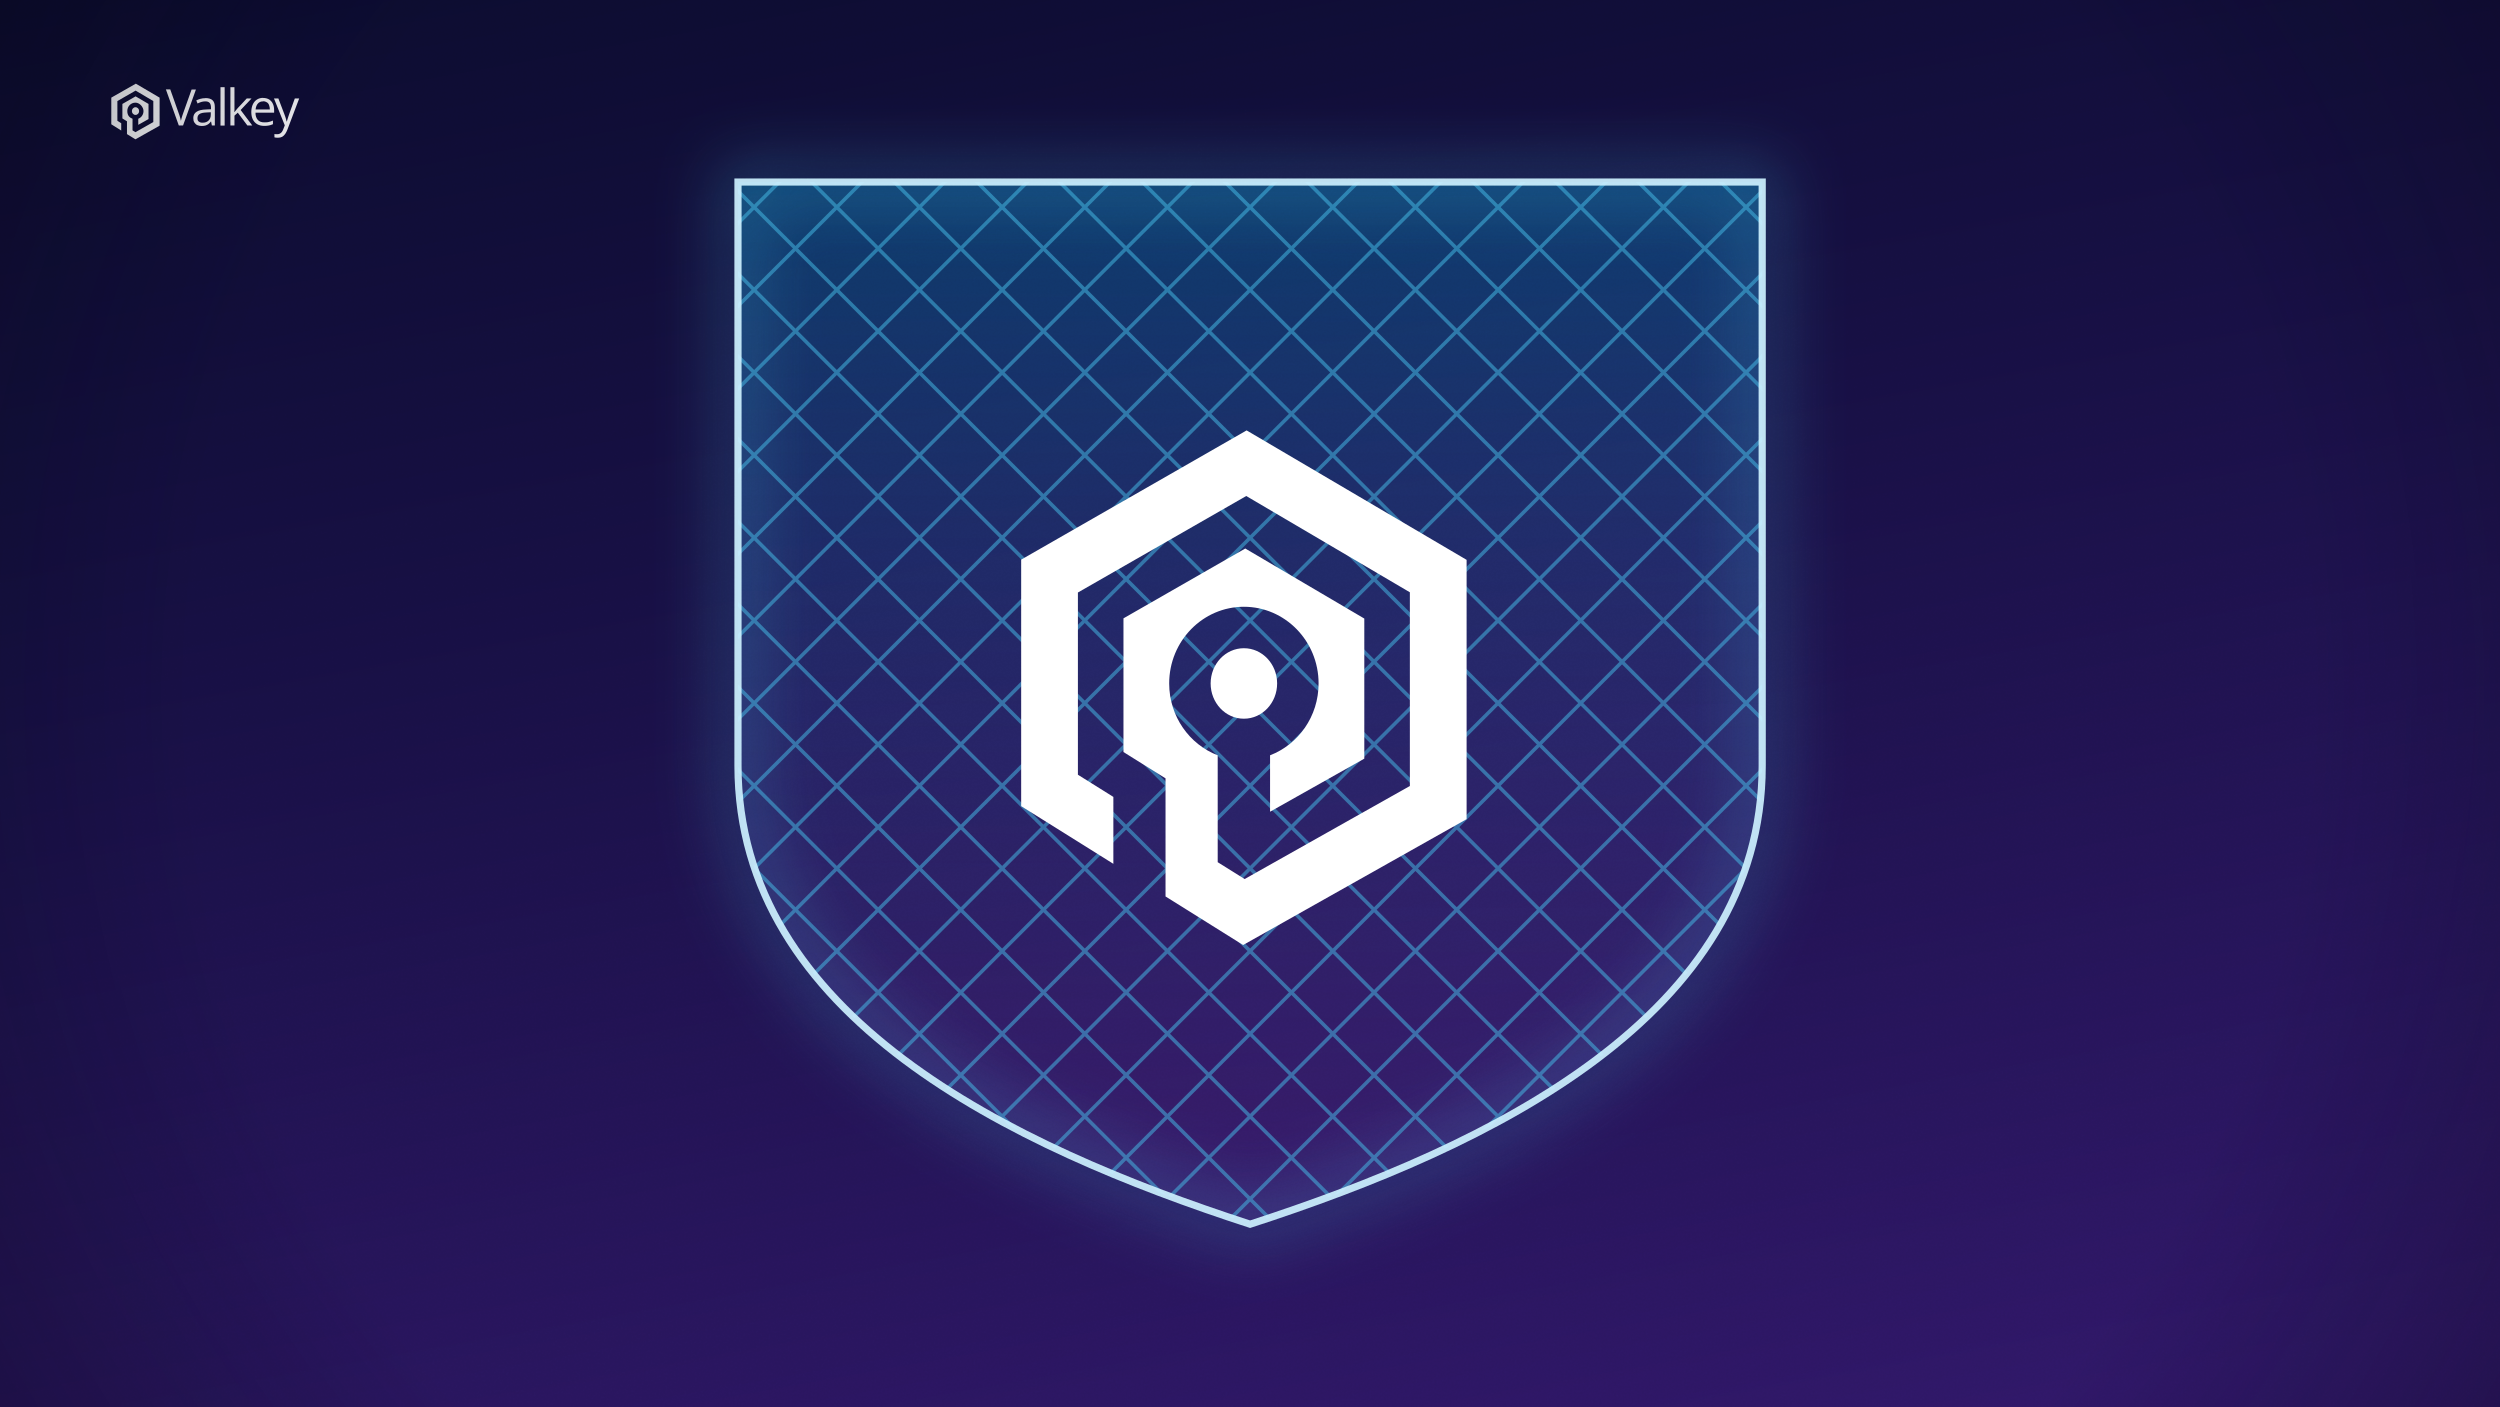
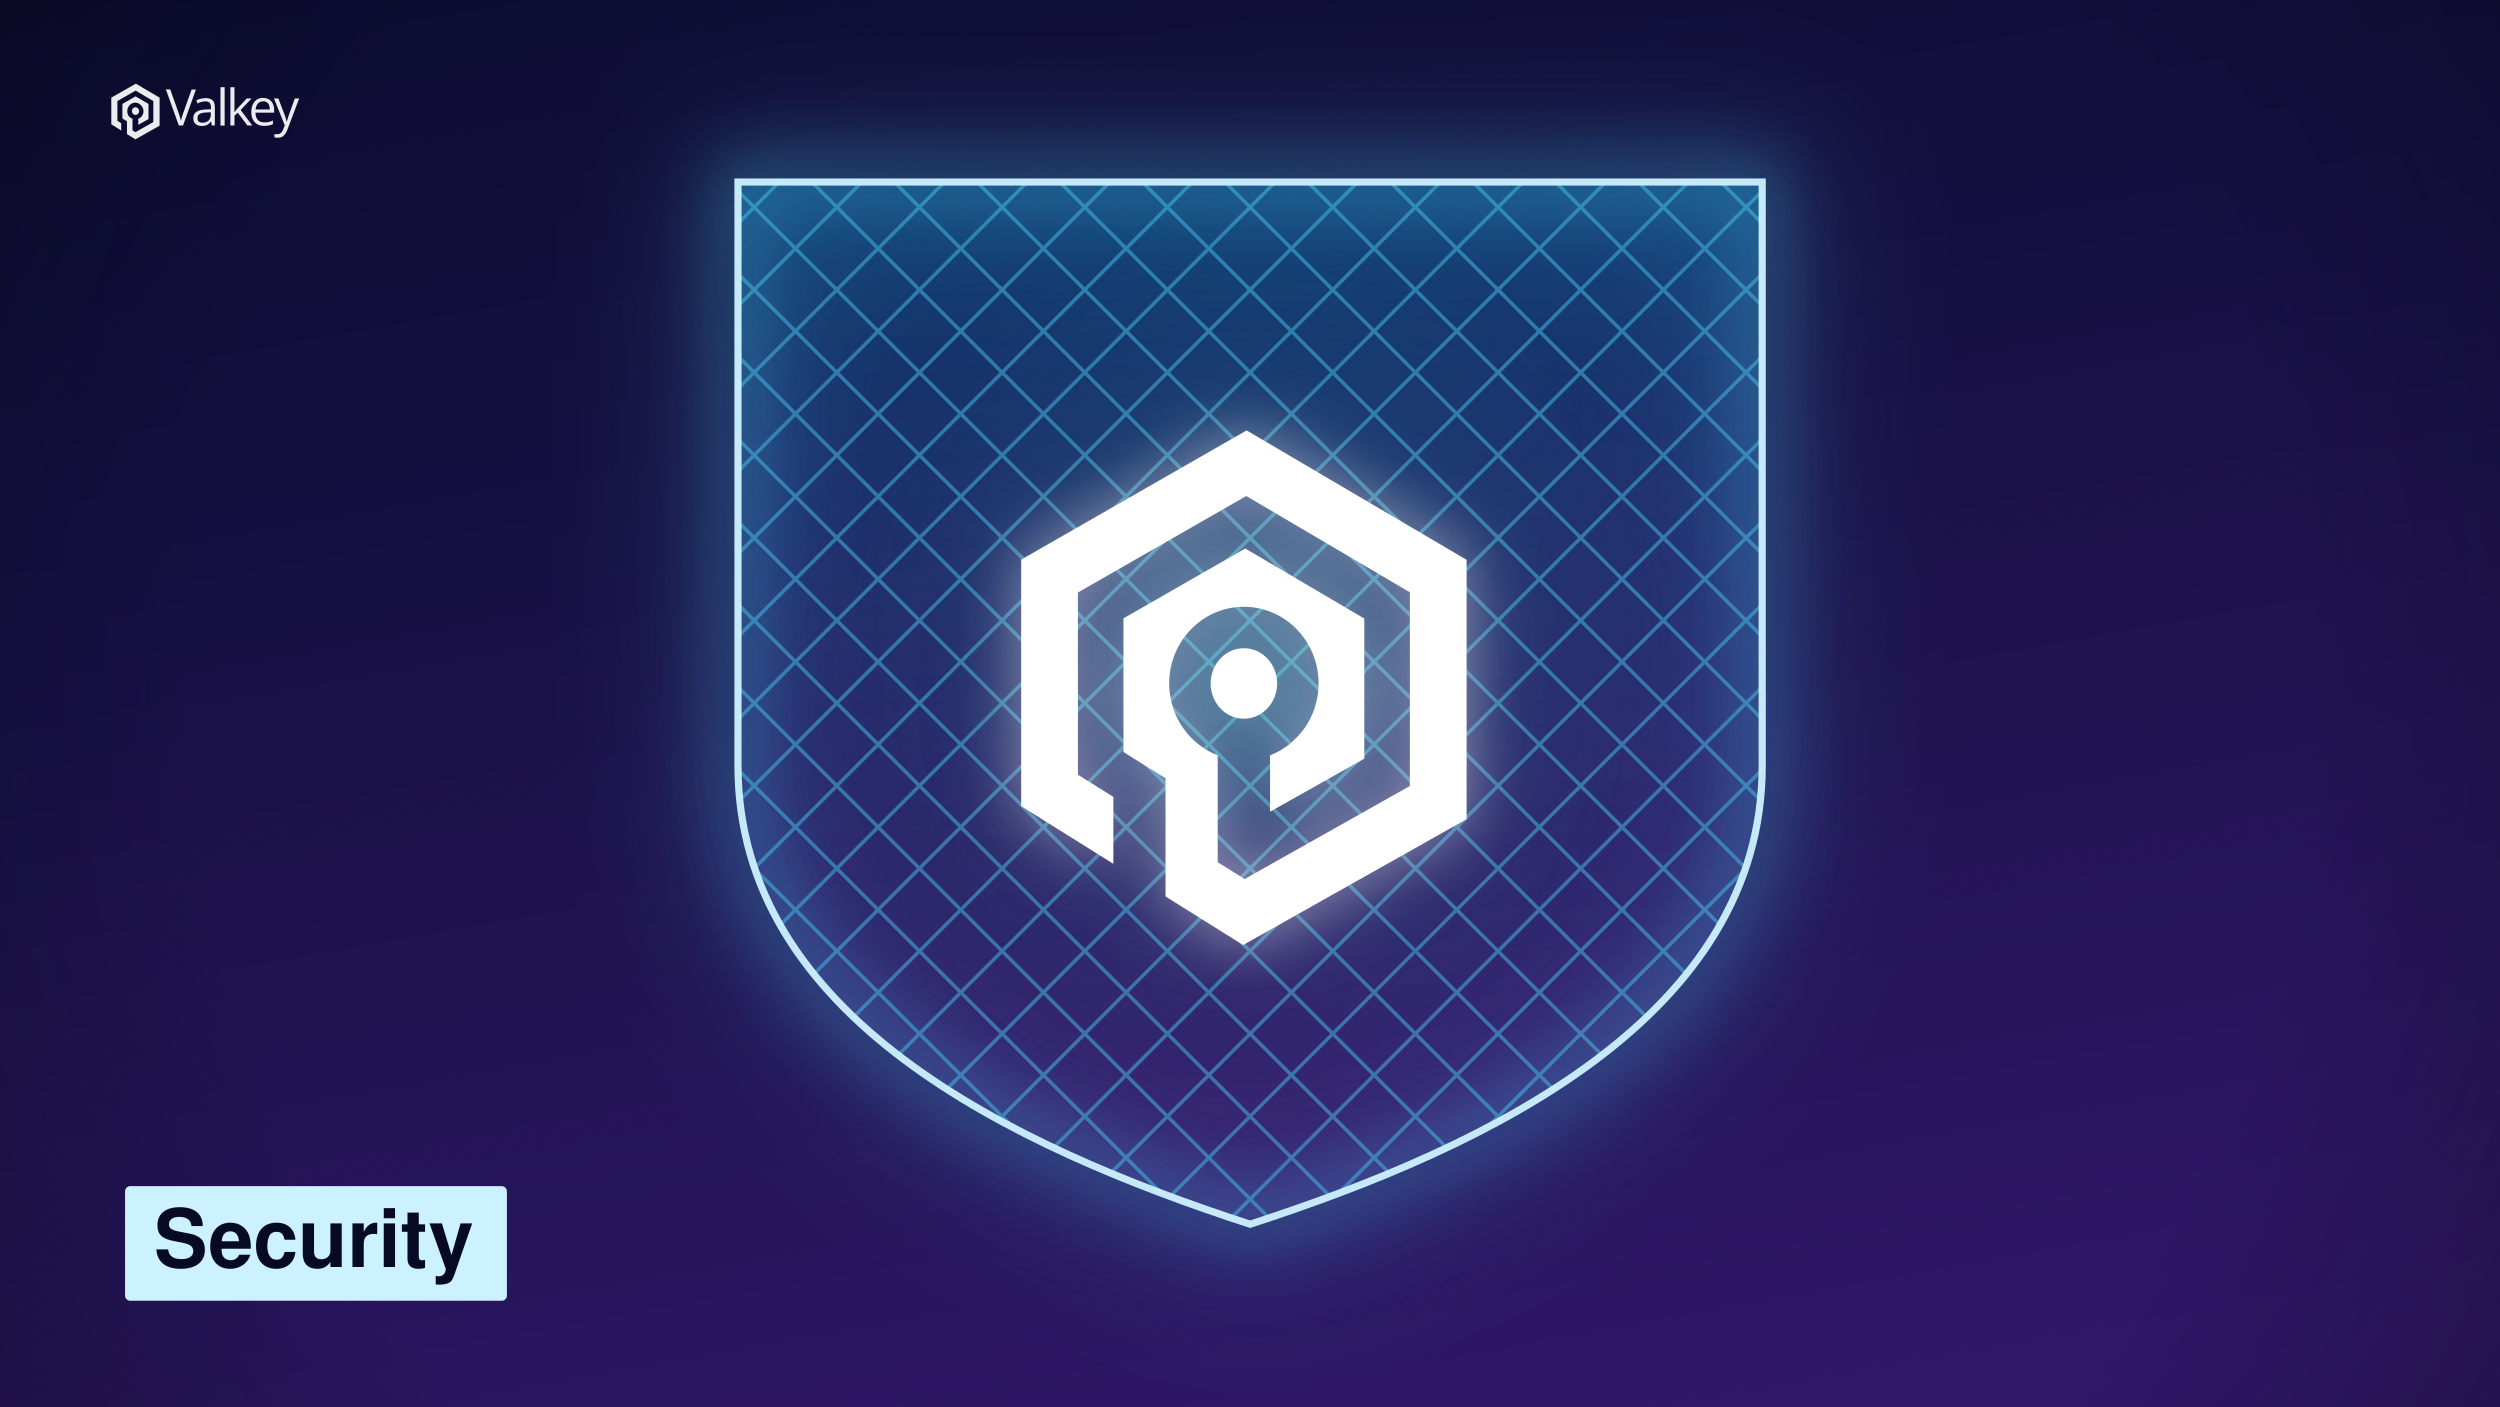
<svg xmlns="http://www.w3.org/2000/svg" width="1920" height="1080" viewBox="264.3 153.7 1391.3 782.6">
  <defs>
    <linearGradient id="sky" x1="0" y1="0" x2="0.32" y2="1">
      <stop offset="0" stop-color="#060A24" />
      <stop offset="0.48" stop-color="#171043" />
      <stop offset="1" stop-color="#301868" />
    </linearGradient>
-     <radialGradient id="focus" gradientUnits="userSpaceOnUse" cx="960" cy="540" r="900">
-       <stop offset="0" stop-color="#00A3E0" stop-opacity="0.42" />
-       <stop offset="0.35" stop-color="#963CBD" stop-opacity="0.20" />
-       <stop offset="1" stop-color="#963CBD" stop-opacity="0" />
-     </radialGradient>
    <radialGradient id="vignette" gradientUnits="userSpaceOnUse" cx="960" cy="540" r="1180">
      <stop offset="0.5" stop-color="#03040F" stop-opacity="0" />
      <stop offset="1" stop-color="#03040F" stop-opacity="0.8" />
    </radialGradient>
    <radialGradient id="scrim">
      <stop offset="0" stop-color="#060A24" stop-opacity="0.72" />
      <stop offset="0.6" stop-color="#060A24" stop-opacity="0.45" />
      <stop offset="1" stop-color="#060A24" stop-opacity="0" />
    </radialGradient>
    <filter id="grain" x="0" y="0" width="100%" height="100%">
      <feTurbulence type="fractalNoise" baseFrequency="0.85" numOctaves="4" stitchTiles="stitch" />
      <feColorMatrix type="saturate" values="0" />
    </filter>
    <radialGradient id="h-cyan">
      <stop offset="0" stop-color="#46BDE9" stop-opacity="0.75" />
      <stop offset="0.4" stop-color="#46BDE9" stop-opacity="0.22" />
      <stop offset="1" stop-color="#46BDE9" stop-opacity="0" />
    </radialGradient>
    <radialGradient id="h-ice">
      <stop offset="0" stop-color="#CCF1FF" stop-opacity="0.75" />
      <stop offset="0.4" stop-color="#CCF1FF" stop-opacity="0.22" />
      <stop offset="1" stop-color="#CCF1FF" stop-opacity="0" />
    </radialGradient>
    <radialGradient id="h-mint">
      <stop offset="0" stop-color="#2CD5C4" stop-opacity="0.75" />
      <stop offset="0.4" stop-color="#2CD5C4" stop-opacity="0.22" />
      <stop offset="1" stop-color="#2CD5C4" stop-opacity="0" />
    </radialGradient>
    <radialGradient id="h-coral">
      <stop offset="0" stop-color="#F65275" stop-opacity="0.75" />
      <stop offset="0.4" stop-color="#F65275" stop-opacity="0.22" />
      <stop offset="1" stop-color="#F65275" stop-opacity="0" />
    </radialGradient>
    <radialGradient id="h-violet">
      <stop offset="0" stop-color="#963CBD" stop-opacity="0.75" />
      <stop offset="0.4" stop-color="#963CBD" stop-opacity="0.22" />
      <stop offset="1" stop-color="#963CBD" stop-opacity="0" />
    </radialGradient>
    <radialGradient id="h-gold">
      <stop offset="0" stop-color="#FFB81C" stop-opacity="0.75" />
      <stop offset="0.4" stop-color="#FFB81C" stop-opacity="0.22" />
      <stop offset="1" stop-color="#FFB81C" stop-opacity="0" />
    </radialGradient>
    <filter id="blur3" x="-70%" y="-70%" width="240%" height="240%">
      <feGaussianBlur stdDeviation="3" />
    </filter>
    <filter id="blur8" x="-70%" y="-70%" width="240%" height="240%">
      <feGaussianBlur stdDeviation="8" />
    </filter>
    <filter id="blur18" x="-70%" y="-70%" width="240%" height="240%">
      <feGaussianBlur stdDeviation="18" />
    </filter>
    <filter id="blur40" x="-70%" y="-70%" width="240%" height="240%">
      <feGaussianBlur stdDeviation="40" />
    </filter>
  </defs>
  <rect width="1920" height="1080" fill="url(#sky)" />
  <clipPath id="shieldClean">
    <path d="M 675 255 L 1245 255 L 1245 579.8 C 1245 719 1094 791.5 960 835 C 826.1 791.5 675 719 675 579.8 Z" />
  </clipPath>
  <linearGradient id="shieldCleanFill" x1="0" y1="0" x2="0" y2="1">
    <stop offset="0" stop-color="#00A3E0" stop-opacity="0.3" />
    <stop offset="1" stop-color="#963CBD" stop-opacity="0.12" />
  </linearGradient>
  <g clip-path="url(#shieldClean)">
    <path d="M 675 255 L 1245 255 L 1245 579.8 C 1245 719 1094 791.5 960 835 C 826.1 791.5 675 719 675 579.8 Z" fill="url(#shieldCleanFill)" />
    <g opacity="0.5">
      <line x1="-720" y1="245" x2="-120" y2="845" stroke="#46BDE9" stroke-width="2" />
      <line x1="-120" y1="245" x2="-720" y2="845" stroke="#46BDE9" stroke-width="2" />
      <line x1="-674" y1="245" x2="-74" y2="845" stroke="#46BDE9" stroke-width="2" />
      <line x1="-74" y1="245" x2="-674" y2="845" stroke="#46BDE9" stroke-width="2" />
      <line x1="-628" y1="245" x2="-28" y2="845" stroke="#46BDE9" stroke-width="2" />
      <line x1="-28" y1="245" x2="-628" y2="845" stroke="#46BDE9" stroke-width="2" />
      <line x1="-582" y1="245" x2="18" y2="845" stroke="#46BDE9" stroke-width="2" />
      <line x1="18" y1="245" x2="-582" y2="845" stroke="#46BDE9" stroke-width="2" />
      <line x1="-536" y1="245" x2="64" y2="845" stroke="#46BDE9" stroke-width="2" />
      <line x1="64" y1="245" x2="-536" y2="845" stroke="#46BDE9" stroke-width="2" />
      <line x1="-490" y1="245" x2="110" y2="845" stroke="#46BDE9" stroke-width="2" />
      <line x1="110" y1="245" x2="-490" y2="845" stroke="#46BDE9" stroke-width="2" />
      <line x1="-444" y1="245" x2="156" y2="845" stroke="#46BDE9" stroke-width="2" />
      <line x1="156" y1="245" x2="-444" y2="845" stroke="#46BDE9" stroke-width="2" />
      <line x1="-398" y1="245" x2="202" y2="845" stroke="#46BDE9" stroke-width="2" />
      <line x1="202" y1="245" x2="-398" y2="845" stroke="#46BDE9" stroke-width="2" />
      <line x1="-352" y1="245" x2="248" y2="845" stroke="#46BDE9" stroke-width="2" />
      <line x1="248" y1="245" x2="-352" y2="845" stroke="#46BDE9" stroke-width="2" />
      <line x1="-306" y1="245" x2="294" y2="845" stroke="#46BDE9" stroke-width="2" />
      <line x1="294" y1="245" x2="-306" y2="845" stroke="#46BDE9" stroke-width="2" />
      <line x1="-260" y1="245" x2="340" y2="845" stroke="#46BDE9" stroke-width="2" />
      <line x1="340" y1="245" x2="-260" y2="845" stroke="#46BDE9" stroke-width="2" />
      <line x1="-214" y1="245" x2="386" y2="845" stroke="#46BDE9" stroke-width="2" />
      <line x1="386" y1="245" x2="-214" y2="845" stroke="#46BDE9" stroke-width="2" />
      <line x1="-168" y1="245" x2="432" y2="845" stroke="#46BDE9" stroke-width="2" />
      <line x1="432" y1="245" x2="-168" y2="845" stroke="#46BDE9" stroke-width="2" />
      <line x1="-122" y1="245" x2="478" y2="845" stroke="#46BDE9" stroke-width="2" />
      <line x1="478" y1="245" x2="-122" y2="845" stroke="#46BDE9" stroke-width="2" />
      <line x1="-76" y1="245" x2="524" y2="845" stroke="#46BDE9" stroke-width="2" />
      <line x1="524" y1="245" x2="-76" y2="845" stroke="#46BDE9" stroke-width="2" />
      <line x1="-30" y1="245" x2="570" y2="845" stroke="#46BDE9" stroke-width="2" />
      <line x1="570" y1="245" x2="-30" y2="845" stroke="#46BDE9" stroke-width="2" />
      <line x1="16" y1="245" x2="616" y2="845" stroke="#46BDE9" stroke-width="2" />
      <line x1="616" y1="245" x2="16" y2="845" stroke="#46BDE9" stroke-width="2" />
      <line x1="62" y1="245" x2="662" y2="845" stroke="#46BDE9" stroke-width="2" />
      <line x1="662" y1="245" x2="62" y2="845" stroke="#46BDE9" stroke-width="2" />
      <line x1="108" y1="245" x2="708" y2="845" stroke="#46BDE9" stroke-width="2" />
      <line x1="708" y1="245" x2="108" y2="845" stroke="#46BDE9" stroke-width="2" />
      <line x1="154" y1="245" x2="754" y2="845" stroke="#46BDE9" stroke-width="2" />
      <line x1="754" y1="245" x2="154" y2="845" stroke="#46BDE9" stroke-width="2" />
      <line x1="200" y1="245" x2="800" y2="845" stroke="#46BDE9" stroke-width="2" />
      <line x1="800" y1="245" x2="200" y2="845" stroke="#46BDE9" stroke-width="2" />
      <line x1="246" y1="245" x2="846" y2="845" stroke="#46BDE9" stroke-width="2" />
      <line x1="846" y1="245" x2="246" y2="845" stroke="#46BDE9" stroke-width="2" />
      <line x1="292" y1="245" x2="892" y2="845" stroke="#46BDE9" stroke-width="2" />
      <line x1="892" y1="245" x2="292" y2="845" stroke="#46BDE9" stroke-width="2" />
      <line x1="338" y1="245" x2="938" y2="845" stroke="#46BDE9" stroke-width="2" />
      <line x1="938" y1="245" x2="338" y2="845" stroke="#46BDE9" stroke-width="2" />
      <line x1="384" y1="245" x2="984" y2="845" stroke="#46BDE9" stroke-width="2" />
      <line x1="984" y1="245" x2="384" y2="845" stroke="#46BDE9" stroke-width="2" />
      <line x1="430" y1="245" x2="1030" y2="845" stroke="#46BDE9" stroke-width="2" />
      <line x1="1030" y1="245" x2="430" y2="845" stroke="#46BDE9" stroke-width="2" />
      <line x1="476" y1="245" x2="1076" y2="845" stroke="#46BDE9" stroke-width="2" />
      <line x1="1076" y1="245" x2="476" y2="845" stroke="#46BDE9" stroke-width="2" />
      <line x1="522" y1="245" x2="1122" y2="845" stroke="#46BDE9" stroke-width="2" />
      <line x1="1122" y1="245" x2="522" y2="845" stroke="#46BDE9" stroke-width="2" />
      <line x1="568" y1="245" x2="1168" y2="845" stroke="#46BDE9" stroke-width="2" />
      <line x1="1168" y1="245" x2="568" y2="845" stroke="#46BDE9" stroke-width="2" />
      <line x1="614" y1="245" x2="1214" y2="845" stroke="#46BDE9" stroke-width="2" />
      <line x1="1214" y1="245" x2="614" y2="845" stroke="#46BDE9" stroke-width="2" />
      <line x1="660" y1="245" x2="1260" y2="845" stroke="#46BDE9" stroke-width="2" />
      <line x1="1260" y1="245" x2="660" y2="845" stroke="#46BDE9" stroke-width="2" />
      <line x1="706" y1="245" x2="1306" y2="845" stroke="#46BDE9" stroke-width="2" />
      <line x1="1306" y1="245" x2="706" y2="845" stroke="#46BDE9" stroke-width="2" />
      <line x1="752" y1="245" x2="1352" y2="845" stroke="#46BDE9" stroke-width="2" />
      <line x1="1352" y1="245" x2="752" y2="845" stroke="#46BDE9" stroke-width="2" />
      <line x1="798" y1="245" x2="1398" y2="845" stroke="#46BDE9" stroke-width="2" />
      <line x1="1398" y1="245" x2="798" y2="845" stroke="#46BDE9" stroke-width="2" />
      <line x1="844" y1="245" x2="1444" y2="845" stroke="#46BDE9" stroke-width="2" />
      <line x1="1444" y1="245" x2="844" y2="845" stroke="#46BDE9" stroke-width="2" />
      <line x1="890" y1="245" x2="1490" y2="845" stroke="#46BDE9" stroke-width="2" />
      <line x1="1490" y1="245" x2="890" y2="845" stroke="#46BDE9" stroke-width="2" />
      <line x1="936" y1="245" x2="1536" y2="845" stroke="#46BDE9" stroke-width="2" />
      <line x1="1536" y1="245" x2="936" y2="845" stroke="#46BDE9" stroke-width="2" />
      <line x1="982" y1="245" x2="1582" y2="845" stroke="#46BDE9" stroke-width="2" />
      <line x1="1582" y1="245" x2="982" y2="845" stroke="#46BDE9" stroke-width="2" />
      <line x1="1028" y1="245" x2="1628" y2="845" stroke="#46BDE9" stroke-width="2" />
      <line x1="1628" y1="245" x2="1028" y2="845" stroke="#46BDE9" stroke-width="2" />
      <line x1="1074" y1="245" x2="1674" y2="845" stroke="#46BDE9" stroke-width="2" />
      <line x1="1674" y1="245" x2="1074" y2="845" stroke="#46BDE9" stroke-width="2" />
      <line x1="1120" y1="245" x2="1720" y2="845" stroke="#46BDE9" stroke-width="2" />
      <line x1="1720" y1="245" x2="1120" y2="845" stroke="#46BDE9" stroke-width="2" />
      <line x1="1166" y1="245" x2="1766" y2="845" stroke="#46BDE9" stroke-width="2" />
      <line x1="1766" y1="245" x2="1166" y2="845" stroke="#46BDE9" stroke-width="2" />
      <line x1="1212" y1="245" x2="1812" y2="845" stroke="#46BDE9" stroke-width="2" />
      <line x1="1812" y1="245" x2="1212" y2="845" stroke="#46BDE9" stroke-width="2" />
      <line x1="1258" y1="245" x2="1858" y2="845" stroke="#46BDE9" stroke-width="2" />
      <line x1="1858" y1="245" x2="1258" y2="845" stroke="#46BDE9" stroke-width="2" />
      <line x1="1304" y1="245" x2="1904" y2="845" stroke="#46BDE9" stroke-width="2" />
      <line x1="1904" y1="245" x2="1304" y2="845" stroke="#46BDE9" stroke-width="2" />
      <line x1="1350" y1="245" x2="1950" y2="845" stroke="#46BDE9" stroke-width="2" />
      <line x1="1950" y1="245" x2="1350" y2="845" stroke="#46BDE9" stroke-width="2" />
      <line x1="1396" y1="245" x2="1996" y2="845" stroke="#46BDE9" stroke-width="2" />
      <line x1="1996" y1="245" x2="1396" y2="845" stroke="#46BDE9" stroke-width="2" />
      <line x1="1442" y1="245" x2="2042" y2="845" stroke="#46BDE9" stroke-width="2" />
      <line x1="2042" y1="245" x2="1442" y2="845" stroke="#46BDE9" stroke-width="2" />
      <line x1="1488" y1="245" x2="2088" y2="845" stroke="#46BDE9" stroke-width="2" />
      <line x1="2088" y1="245" x2="1488" y2="845" stroke="#46BDE9" stroke-width="2" />
      <line x1="1534" y1="245" x2="2134" y2="845" stroke="#46BDE9" stroke-width="2" />
      <line x1="2134" y1="245" x2="1534" y2="845" stroke="#46BDE9" stroke-width="2" />
      <line x1="1580" y1="245" x2="2180" y2="845" stroke="#46BDE9" stroke-width="2" />
      <line x1="2180" y1="245" x2="1580" y2="845" stroke="#46BDE9" stroke-width="2" />
      <line x1="1626" y1="245" x2="2226" y2="845" stroke="#46BDE9" stroke-width="2" />
      <line x1="2226" y1="245" x2="1626" y2="845" stroke="#46BDE9" stroke-width="2" />
      <line x1="1672" y1="245" x2="2272" y2="845" stroke="#46BDE9" stroke-width="2" />
      <line x1="2272" y1="245" x2="1672" y2="845" stroke="#46BDE9" stroke-width="2" />
      <line x1="1718" y1="245" x2="2318" y2="845" stroke="#46BDE9" stroke-width="2" />
      <line x1="2318" y1="245" x2="1718" y2="845" stroke="#46BDE9" stroke-width="2" />
      <line x1="1764" y1="245" x2="2364" y2="845" stroke="#46BDE9" stroke-width="2" />
      <line x1="2364" y1="245" x2="1764" y2="845" stroke="#46BDE9" stroke-width="2" />
      <line x1="1810" y1="245" x2="2410" y2="845" stroke="#46BDE9" stroke-width="2" />
      <line x1="2410" y1="245" x2="1810" y2="845" stroke="#46BDE9" stroke-width="2" />
      <line x1="1856" y1="245" x2="2456" y2="845" stroke="#46BDE9" stroke-width="2" />
      <line x1="2456" y1="245" x2="1856" y2="845" stroke="#46BDE9" stroke-width="2" />
      <line x1="1902" y1="245" x2="2502" y2="845" stroke="#46BDE9" stroke-width="2" />
      <line x1="2502" y1="245" x2="1902" y2="845" stroke="#46BDE9" stroke-width="2" />
      <line x1="1948" y1="245" x2="2548" y2="845" stroke="#46BDE9" stroke-width="2" />
      <line x1="2548" y1="245" x2="1948" y2="845" stroke="#46BDE9" stroke-width="2" />
      <line x1="1994" y1="245" x2="2594" y2="845" stroke="#46BDE9" stroke-width="2" />
      <line x1="2594" y1="245" x2="1994" y2="845" stroke="#46BDE9" stroke-width="2" />
      <line x1="2040" y1="245" x2="2640" y2="845" stroke="#46BDE9" stroke-width="2" />
      <line x1="2640" y1="245" x2="2040" y2="845" stroke="#46BDE9" stroke-width="2" />
    </g>
  </g>
-   <path d="M 675 255 L 1245 255 L 1245 579.8 C 1245 719 1094 791.5 960 835 C 826.1 791.5 675 719 675 579.8 Z" fill="none" stroke="#46BDE9" stroke-width="16" opacity="0.35" filter="url(#blur18)" />
-   <path d="M 675 255 L 1245 255 L 1245 579.8 C 1245 719 1094 791.5 960 835 C 826.1 791.5 675 719 675 579.8 Z" fill="none" stroke="#CCF1FF" stroke-width="4" opacity="0.92" />
+   <path d="M 675 255 L 1245 255 L 1245 579.8 C 1245 719 1094 791.5 960 835 C 826.1 791.5 675 719 675 579.8 Z" fill="none" stroke="#46BDE9" stroke-width="34" opacity="0.3" filter="url(#blur40)" />
+   <path d="M 675 255 L 1245 255 L 1245 579.8 C 1245 719 1094 791.5 960 835 C 826.1 791.5 675 719 675 579.8 Z" fill="none" stroke="#46BDE9" stroke-width="16" opacity="0.45" filter="url(#blur18)" />
+   <path d="M 675 255 L 1245 255 L 1245 579.8 C 1245 719 1094 791.5 960 835 C 826.1 791.5 675 719 675 579.8 Z" fill="none" stroke="#CCF1FF" stroke-width="4" opacity="0.95" />
+   <circle cx="960" cy="535" r="250" fill="url(#h-mint)" opacity="0.45" />
+   <g filter="url(#blur18)" opacity="0.5">
+     <g transform="translate(828.5 385) scale(4.1096)">
+       <path d="M 13.482 60.695 L 0.998 52.884 L 0.998 19.503 L 31.528 2.001 L 61.318 19.532 L 61.318 54.645 L 31.055 71.689 L 20.548 65.116 L 20.548 51.041 L 20.548 49.12 L 14.852 45.556 L 14.852 27.453 L 31.346 17.997 L 47.464 27.482 L 47.464 46.451 L 34.703 53.638 L 34.703 45.999 C 38.529 44.526 41.274 40.739 41.274 36.27 C 41.274 30.511 36.713 25.884 31.158 25.884 C 25.603 25.884 21.042 30.511 21.042 36.27 C 21.042 40.739 23.787 44.526 27.612 45.999 L 27.612 60.474 L 31.261 62.756 L 53.635 50.155 L 53.635 23.925 L 31.477 10.885 L 8.681 23.954 L 8.681 48.629 L 13.482 51.633 L 13.482 60.695 Z M 31.158 31.498 C 33.672 31.498 35.66 33.664 35.66 36.27 C 35.66 38.877 33.672 41.043 31.158 41.043 C 28.644 41.043 26.656 38.877 26.656 36.27 C 26.656 33.664 28.644 31.498 31.158 31.498 Z" fill="#FFFFFF" fill-rule="evenodd" />
+     </g>
+   </g>
  <g>
    <g transform="translate(828.5 385) scale(4.1096)">
      <path d="M 13.482 60.695 L 0.998 52.884 L 0.998 19.503 L 31.528 2.001 L 61.318 19.532 L 61.318 54.645 L 31.055 71.689 L 20.548 65.116 L 20.548 51.041 L 20.548 49.12 L 14.852 45.556 L 14.852 27.453 L 31.346 17.997 L 47.464 27.482 L 47.464 46.451 L 34.703 53.638 L 34.703 45.999 C 38.529 44.526 41.274 40.739 41.274 36.27 C 41.274 30.511 36.713 25.884 31.158 25.884 C 25.603 25.884 21.042 30.511 21.042 36.27 C 21.042 40.739 23.787 44.526 27.612 45.999 L 27.612 60.474 L 31.261 62.756 L 53.635 50.155 L 53.635 23.925 L 31.477 10.885 L 8.681 23.954 L 8.681 48.629 L 13.482 51.633 L 13.482 60.695 Z M 31.158 31.498 C 33.672 31.498 35.66 33.664 35.66 36.27 C 35.66 38.877 33.672 41.043 31.158 41.043 C 28.644 41.043 26.656 38.877 26.656 36.27 C 26.656 33.664 28.644 31.498 31.158 31.498 Z" fill="#FFFFFF" fill-rule="evenodd" />
    </g>
  </g>
+   <rect width="1920" height="1080" fill="url(#vignette)" />
+   <rect width="1920" height="1080" filter="url(#grain)" opacity="0.055" style="mix-blend-mode:overlay" />
  <g opacity="0.92">
    <g transform="translate(322.8 196.7) scale(0.5934)">
      <path d="M15.2,50l-9.4-5.9v-25L28.8,6l22.3,13.1v26.3l-22.7,12.8-7.9-4.9v-12l-4.3-2.7v-13.6l12.4-7.1,12.1,7.1v14.2l-9.6,5.4v-5.7c2.9-1.1,4.9-3.9,4.9-7.3s-3.4-7.8-7.6-7.8-7.6,3.5-7.6,7.8,2.1,6.2,4.9,7.3v10.9l2.7,1.7,16.8-9.5v-19.7l-16.6-9.8-17.1,9.8v18.5l3.6,2.3v6.8ZM28.5,28.1c1.9,0,3.4,1.6,3.4,3.6s-1.5,3.6-3.4,3.6-3.4-1.6-3.4-3.6,1.5-3.6,3.4-3.6Z" fill="#FFFFFF" fill-rule="evenodd" />
      <path d="M85.2,11.4l-12.1,33.8h-4l-12.1-33.8h4.1l7.9,22.3c.3.9.6,1.8.9,2.6.3.8.5,1.6.7,2.4.2.8.4,1.5.5,2.2.2-.7.3-1.4.5-2.2.2-.8.4-1.6.7-2.4.3-.8.6-1.7.9-2.6l7.9-22.2h4.2Z" fill="#FFFFFF" />
      <path d="M94,19.5c3,0,5.3.7,6.7,2,1.5,1.4,2.2,3.5,2.2,6.5v17.2h-2.8l-.7-3.7h-.2c-.7.9-1.4,1.7-2.2,2.3-.8.6-1.7,1.1-2.7,1.4-1,.3-2.2.5-3.7.5s-2.9-.3-4.1-.8c-1.2-.5-2.1-1.4-2.8-2.5-.7-1.1-1-2.5-1-4.2,0-2.5,1-4.5,3-5.8,2-1.4,5.1-2.1,9.2-2.2l4.4-.2v-1.5c0-2.2-.5-3.7-1.4-4.6-.9-.9-2.3-1.3-4-1.3-1.3,0-2.6.2-3.8.6-1.2.4-2.3.8-3.4,1.4l-1.2-2.9c1.1-.6,2.5-1.1,3.9-1.5,1.5-.4,3-.6,4.7-.6h0ZM99.1,32.8l-3.9.2c-3.2.1-5.4.6-6.7,1.5s-1.9,2.2-1.9,3.9.4,2.5,1.3,3.2c.9.7,2,1,3.5,1,2.3,0,4.1-.6,5.5-1.9s2.2-3.1,2.2-5.6v-2.3Z" fill="#FFFFFF" />
      <path d="M112.1,45.3h-3.9V9.3h3.9v36Z" fill="#FFFFFF" />
      <path d="M121.3,9.3v18.7c0,.6,0,1.4,0,2.3,0,.9,0,1.7-.1,2.3h.2c.3-.4.8-1,1.4-1.8.6-.8,1.2-1.4,1.6-1.9l8.4-9h4.5l-10.2,10.8,10.9,14.5h-4.6l-9-12-3.1,2.8v9.2h-3.8V9.3h3.8Z" fill="#FFFFFF" />
      <path d="M148.2,19.4c2.2,0,4,.5,5.6,1.4,1.5,1,2.7,2.3,3.5,4,.8,1.7,1.2,3.7,1.2,6v2.4h-17.5c0,3,.8,5.2,2.2,6.8s3.5,2.3,6.1,2.3,3-.1,4.3-.4c1.2-.3,2.5-.7,3.8-1.3v3.4c-1.3.6-2.6,1-3.8,1.2-1.2.3-2.7.4-4.4.4-2.4,0-4.6-.5-6.4-1.5-1.8-1-3.2-2.5-4.2-4.4-1-1.9-1.5-4.3-1.5-7.1,0-2.7.5-5.1,1.4-7.1.9-2,2.2-3.5,3.9-4.6,1.7-1.1,3.7-1.6,5.9-1.6h0ZM148.2,22.6c-2.1,0-3.7.7-4.9,2-1.2,1.3-1.9,3.2-2.2,5.6h13.4c0-1.5-.3-2.8-.7-4-.4-1.2-1.1-2.1-2.1-2.7-.9-.6-2.1-1-3.6-1Z" fill="#FFFFFF" />
      <path d="M158.4,19.9h4.1l5.6,14.7c.3.9.6,1.7.9,2.5.3.8.5,1.5.7,2.3.2.7.4,1.4.5,2.1h.2c.2-.8.5-1.8.9-3,.4-1.3.8-2.6,1.3-3.9l5.3-14.7h4.1l-11,29.1c-.6,1.6-1.3,2.9-2.1,4.1-.8,1.2-1.7,2-2.8,2.7-1.1.6-2.5.9-4,.9s-1.4,0-1.9-.1c-.6,0-1-.2-1.4-.3v-3.1c.3,0,.7.1,1.2.2.5,0,1,0,1.5,0,1,0,1.8-.2,2.5-.6.7-.4,1.3-.9,1.8-1.6.5-.7.9-1.5,1.3-2.5l1.4-3.6-10.2-25.4Z" fill="#FFFFFF" />
    </g>
  </g>
-   <rect width="1920" height="1080" fill="url(#vignette)" />
-   <rect width="1920" height="1080" filter="url(#grain)" opacity="0.055" style="mix-blend-mode:overlay" />
+   <g>
+     <rect x="333.9" y="813.8" width="212.5" height="63.8" rx="2.9" fill="#CCF1FF" />
+     <text x="349.9" y="858.8" fill="#060A24" font-family="Helvetica Neue, Helvetica, Arial, sans-serif" font-size="44.9" font-weight="600">Security</text>
+   </g>
</svg>
